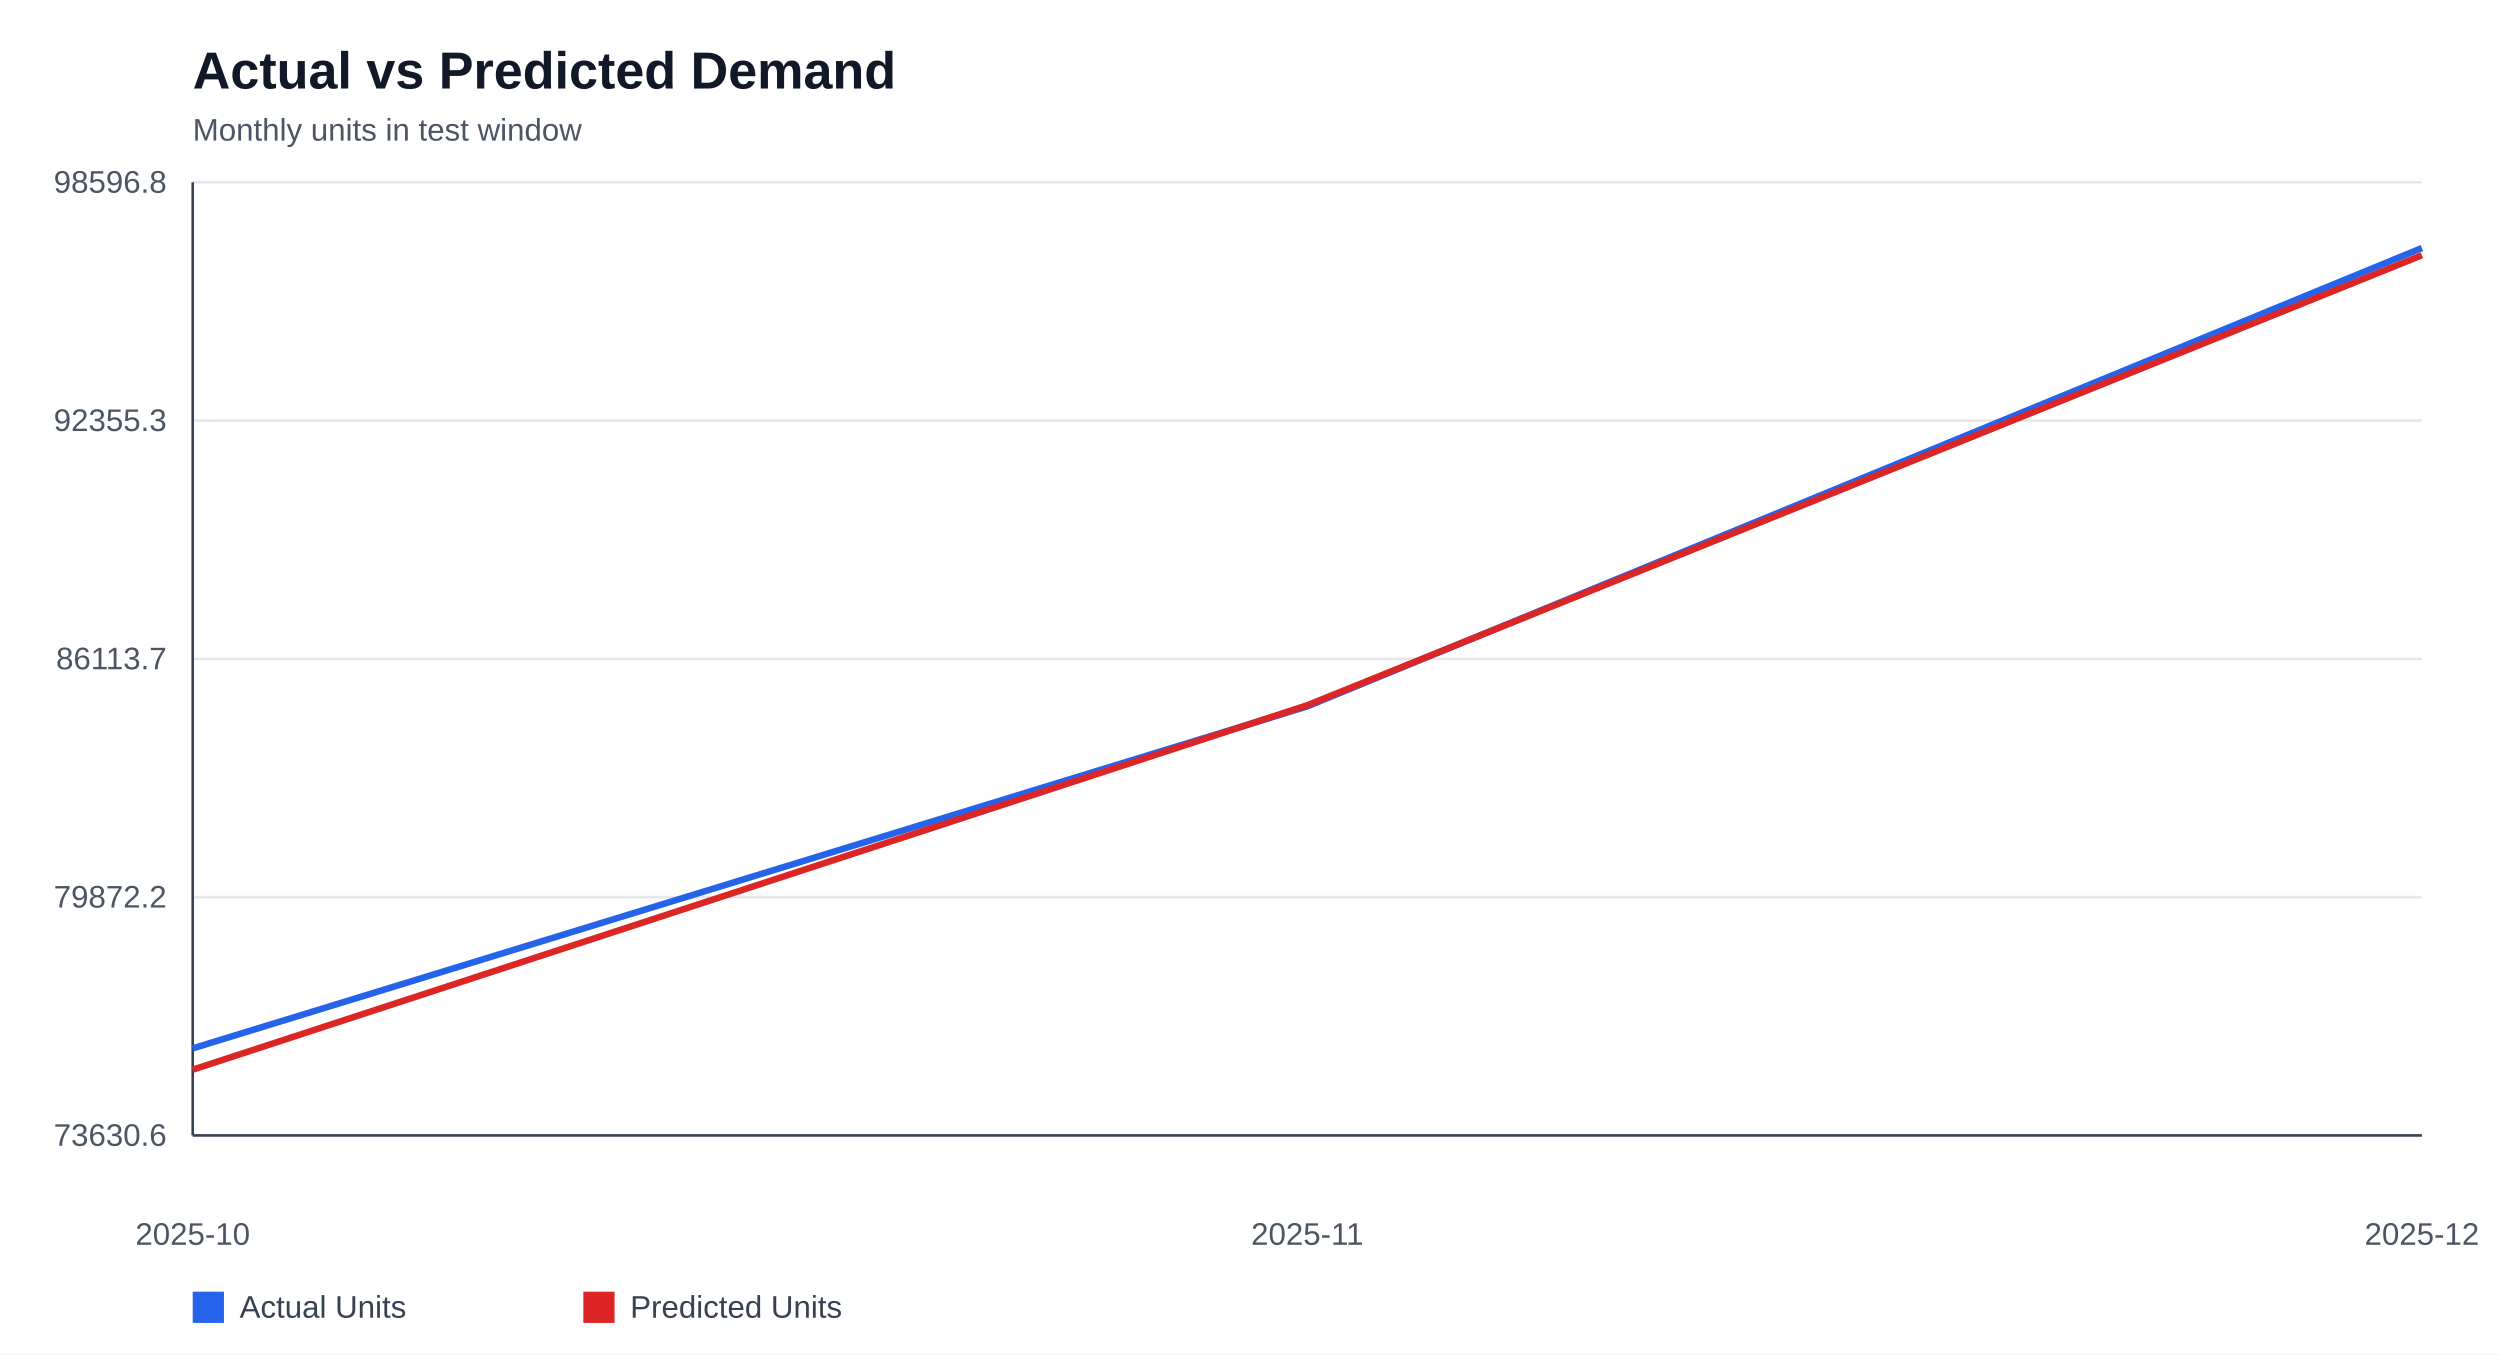
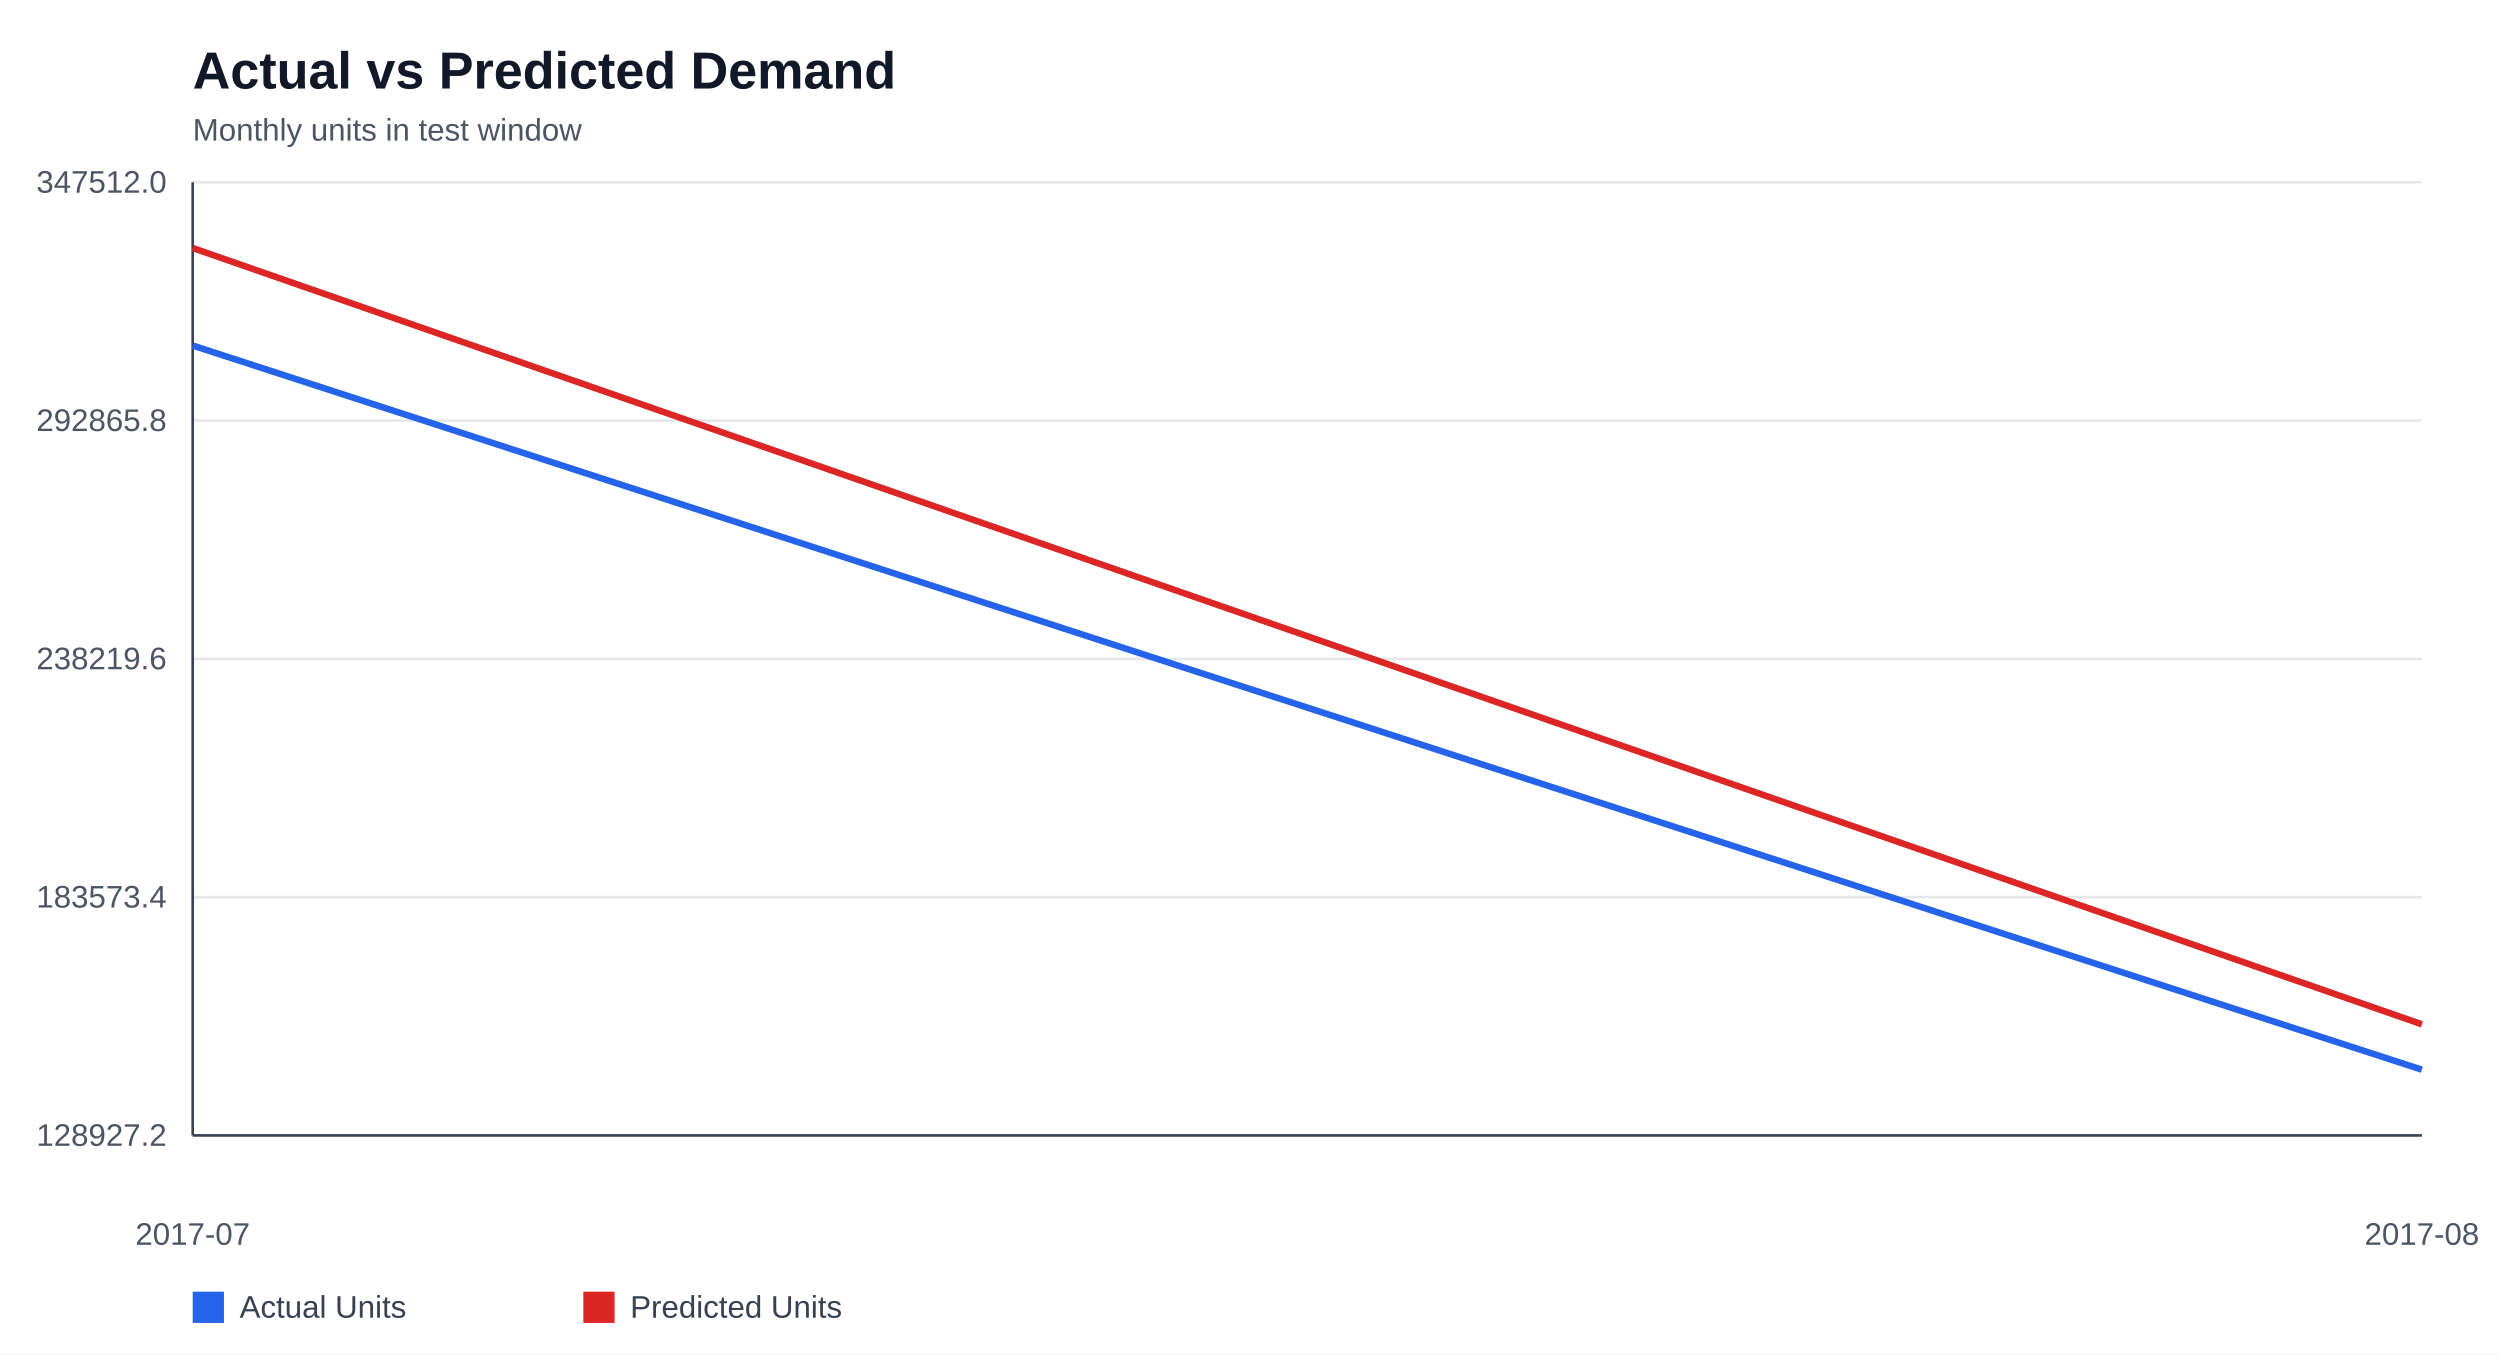
<svg xmlns="http://www.w3.org/2000/svg" width="960" height="520" viewBox="0 0 960 520">
  <style>
text { font-family: Arial, sans-serif; fill: #111827; }
.axis { stroke: #374151; stroke-width: 1; }
.grid { stroke: #e5e7eb; stroke-width: 1; }
.label { font-size: 12px; fill: #4b5563; }
.title { font-size: 20px; font-weight: 700; }
.legend { font-size: 12px; fill: #374151; }
</style>
  <rect width="100%" height="100%" fill="#ffffff" />
  <text class="title" x="74" y="34">Actual vs Predicted Demand</text>
  <text class="label" x="74" y="54">Monthly units in test window</text>
  <line class="grid" x1="74" y1="70.00" x2="930" y2="70.00" />
-   <text class="label" x="64" y="74.00" text-anchor="end">98596.8</text>
+   <text class="label" x="64" y="74.00" text-anchor="end">347512.0</text>
  <line class="grid" x1="74" y1="161.50" x2="930" y2="161.50" />
-   <text class="label" x="64" y="165.50" text-anchor="end">92355.3</text>
+   <text class="label" x="64" y="165.50" text-anchor="end">292865.8</text>
  <line class="grid" x1="74" y1="253.00" x2="930" y2="253.00" />
-   <text class="label" x="64" y="257.00" text-anchor="end">86113.7</text>
+   <text class="label" x="64" y="257.00" text-anchor="end">238219.6</text>
  <line class="grid" x1="74" y1="344.50" x2="930" y2="344.50" />
-   <text class="label" x="64" y="348.50" text-anchor="end">79872.2</text>
+   <text class="label" x="64" y="348.50" text-anchor="end">183573.4</text>
  <line class="grid" x1="74" y1="436.00" x2="930" y2="436.00" />
-   <text class="label" x="64" y="440.00" text-anchor="end">73630.6</text>
+   <text class="label" x="64" y="440.00" text-anchor="end">128927.2</text>
  <line class="axis" x1="74" y1="436" x2="930" y2="436" />
  <line class="axis" x1="74" y1="70" x2="74" y2="436" />
-   <text class="label" x="74.00" y="478" text-anchor="middle">2025-10</text>
-   <text class="label" x="502.00" y="478" text-anchor="middle">2025-11</text>
-   <text class="label" x="930.00" y="478" text-anchor="middle">2025-12</text>
-   <polyline fill="none" stroke="#2563eb" stroke-width="2.5" points="74.00,402.57 502.00,271.25 930.00,95.24" />
+   <text class="label" x="74.00" y="478" text-anchor="middle">2017-07</text>
+   <text class="label" x="930.00" y="478" text-anchor="middle">2017-08</text>
+   <polyline fill="none" stroke="#2563eb" stroke-width="2.5" points="74.00,132.69 930.00,410.76" />
  <rect x="74" y="496" width="12" height="12" fill="#2563eb" />
  <text class="legend" x="92" y="506">Actual Units</text>
-   <polyline fill="none" stroke="#dc2626" stroke-width="2.5" points="74.00,410.76 502.00,270.80 930.00,98.01" />
+   <polyline fill="none" stroke="#dc2626" stroke-width="2.5" points="74.00,95.24 930.00,393.34" />
  <rect x="224" y="496" width="12" height="12" fill="#dc2626" />
  <text class="legend" x="242" y="506">Predicted Units</text>
</svg>
